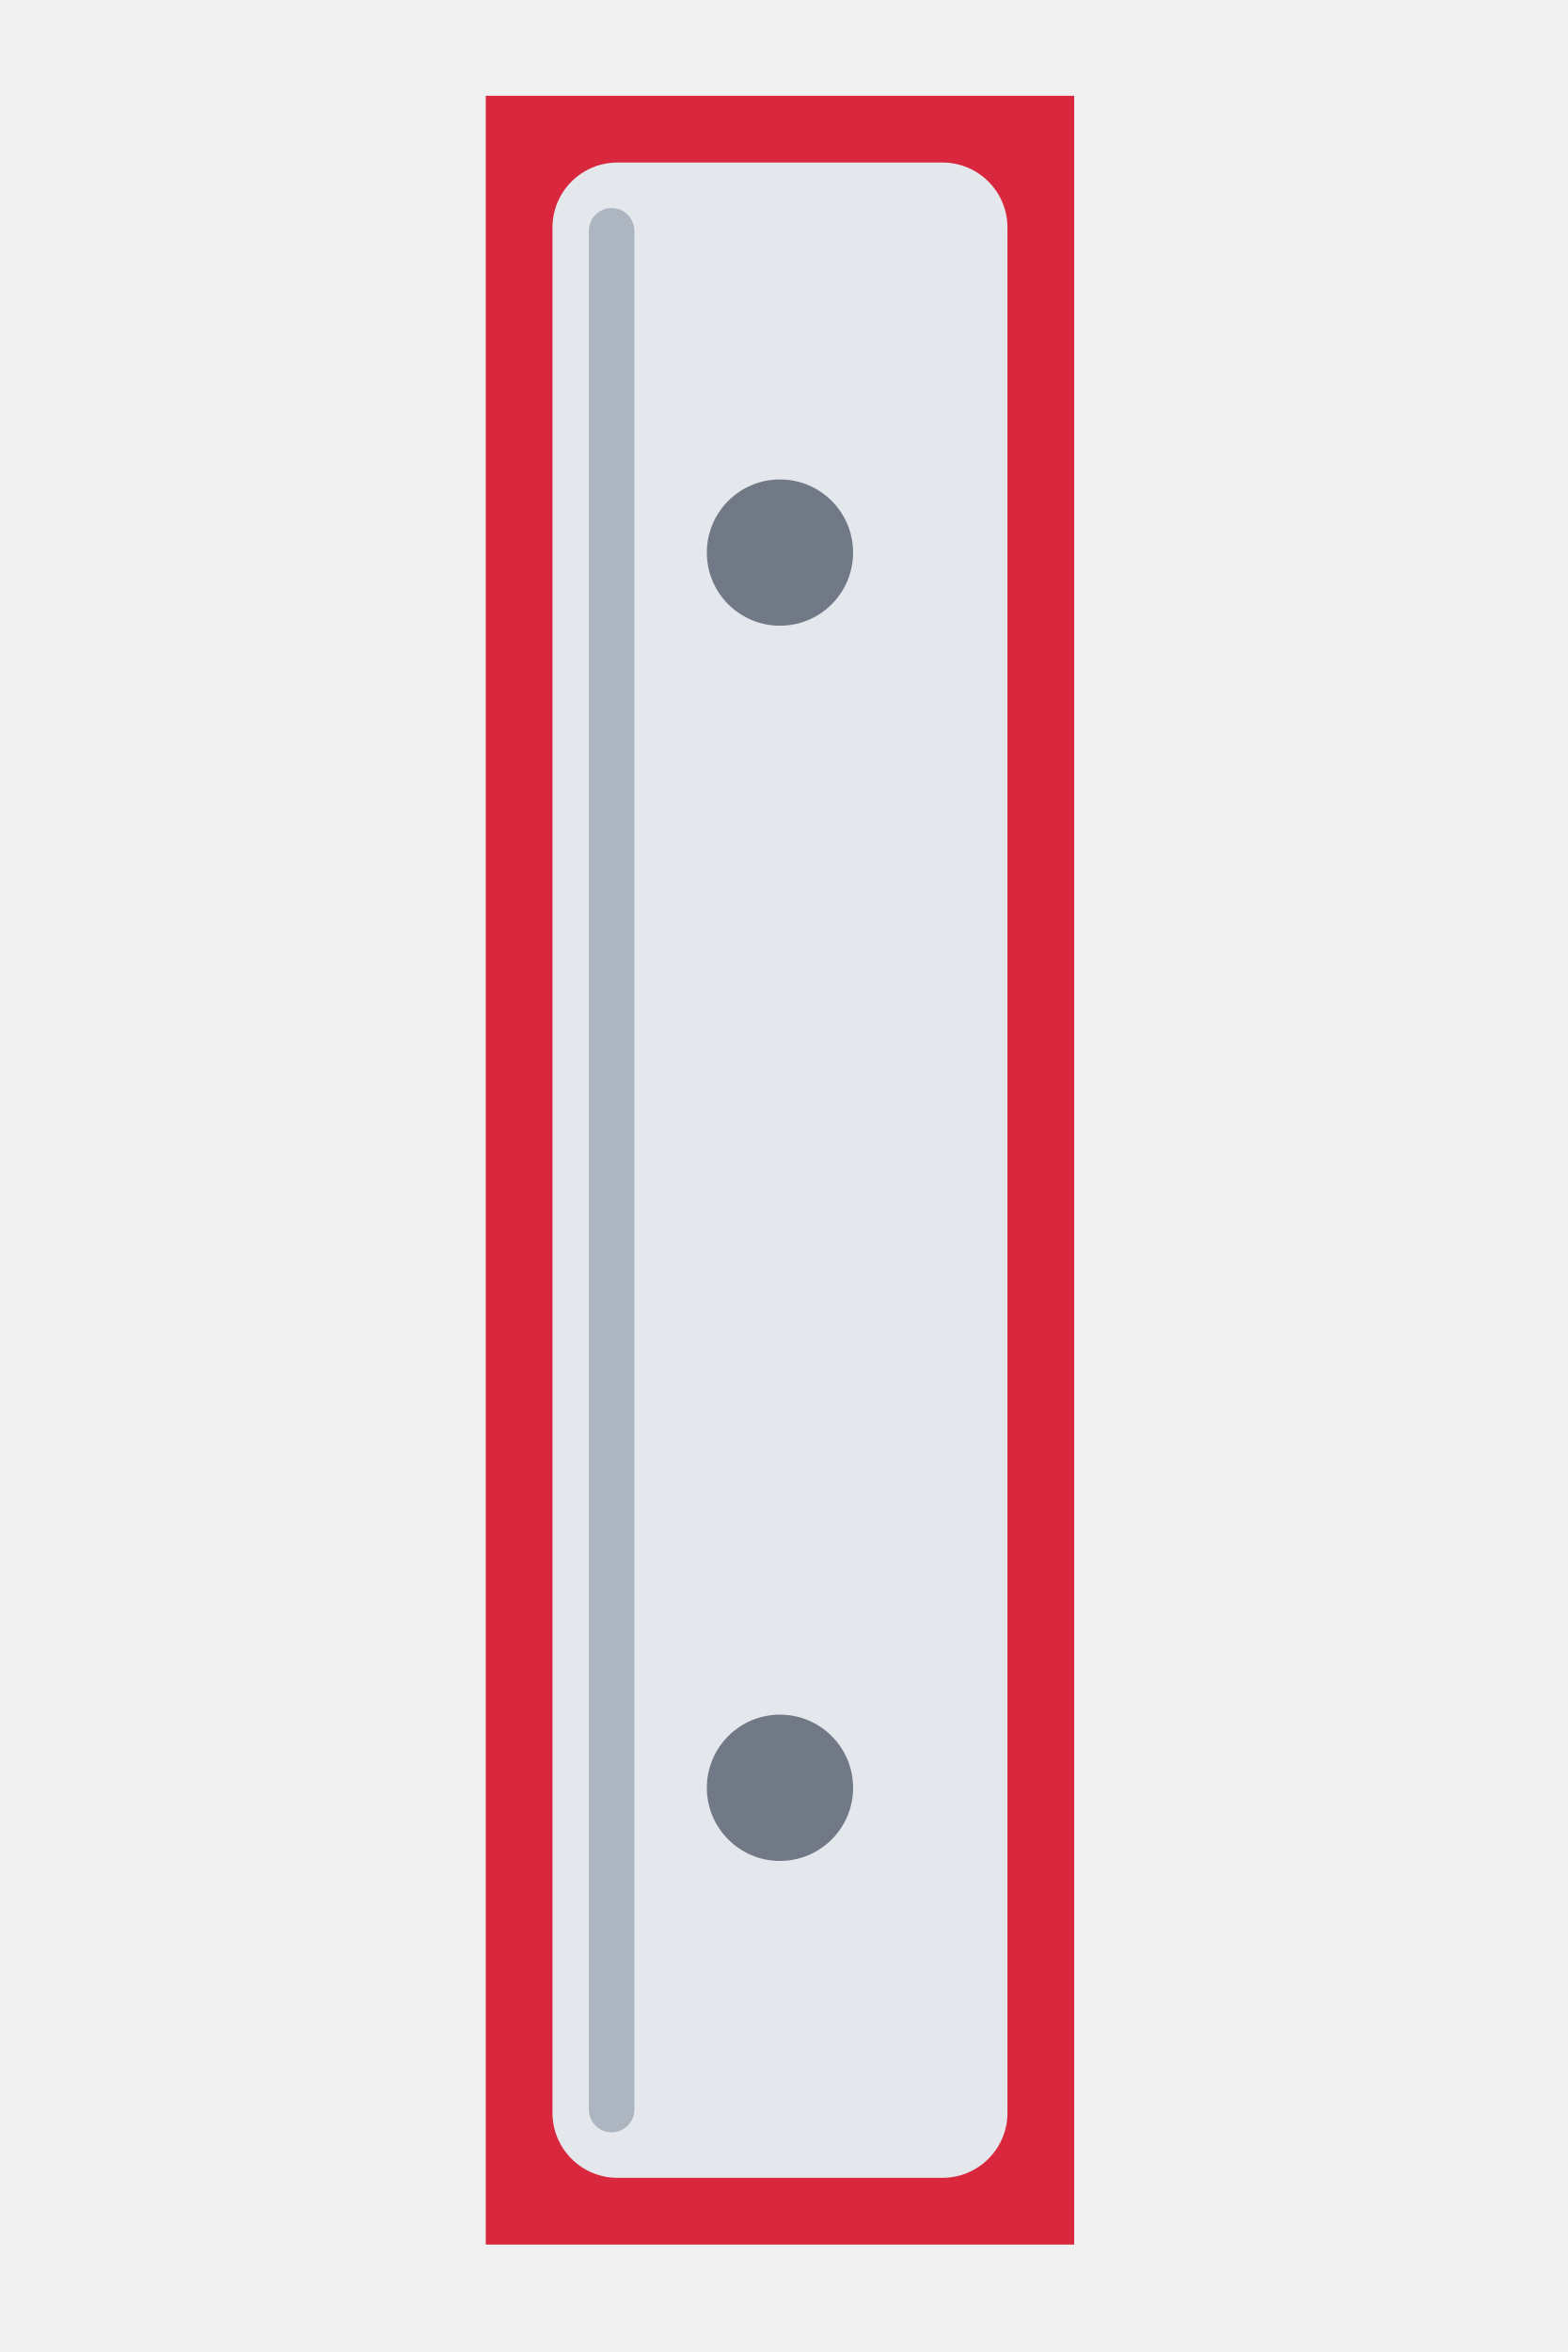
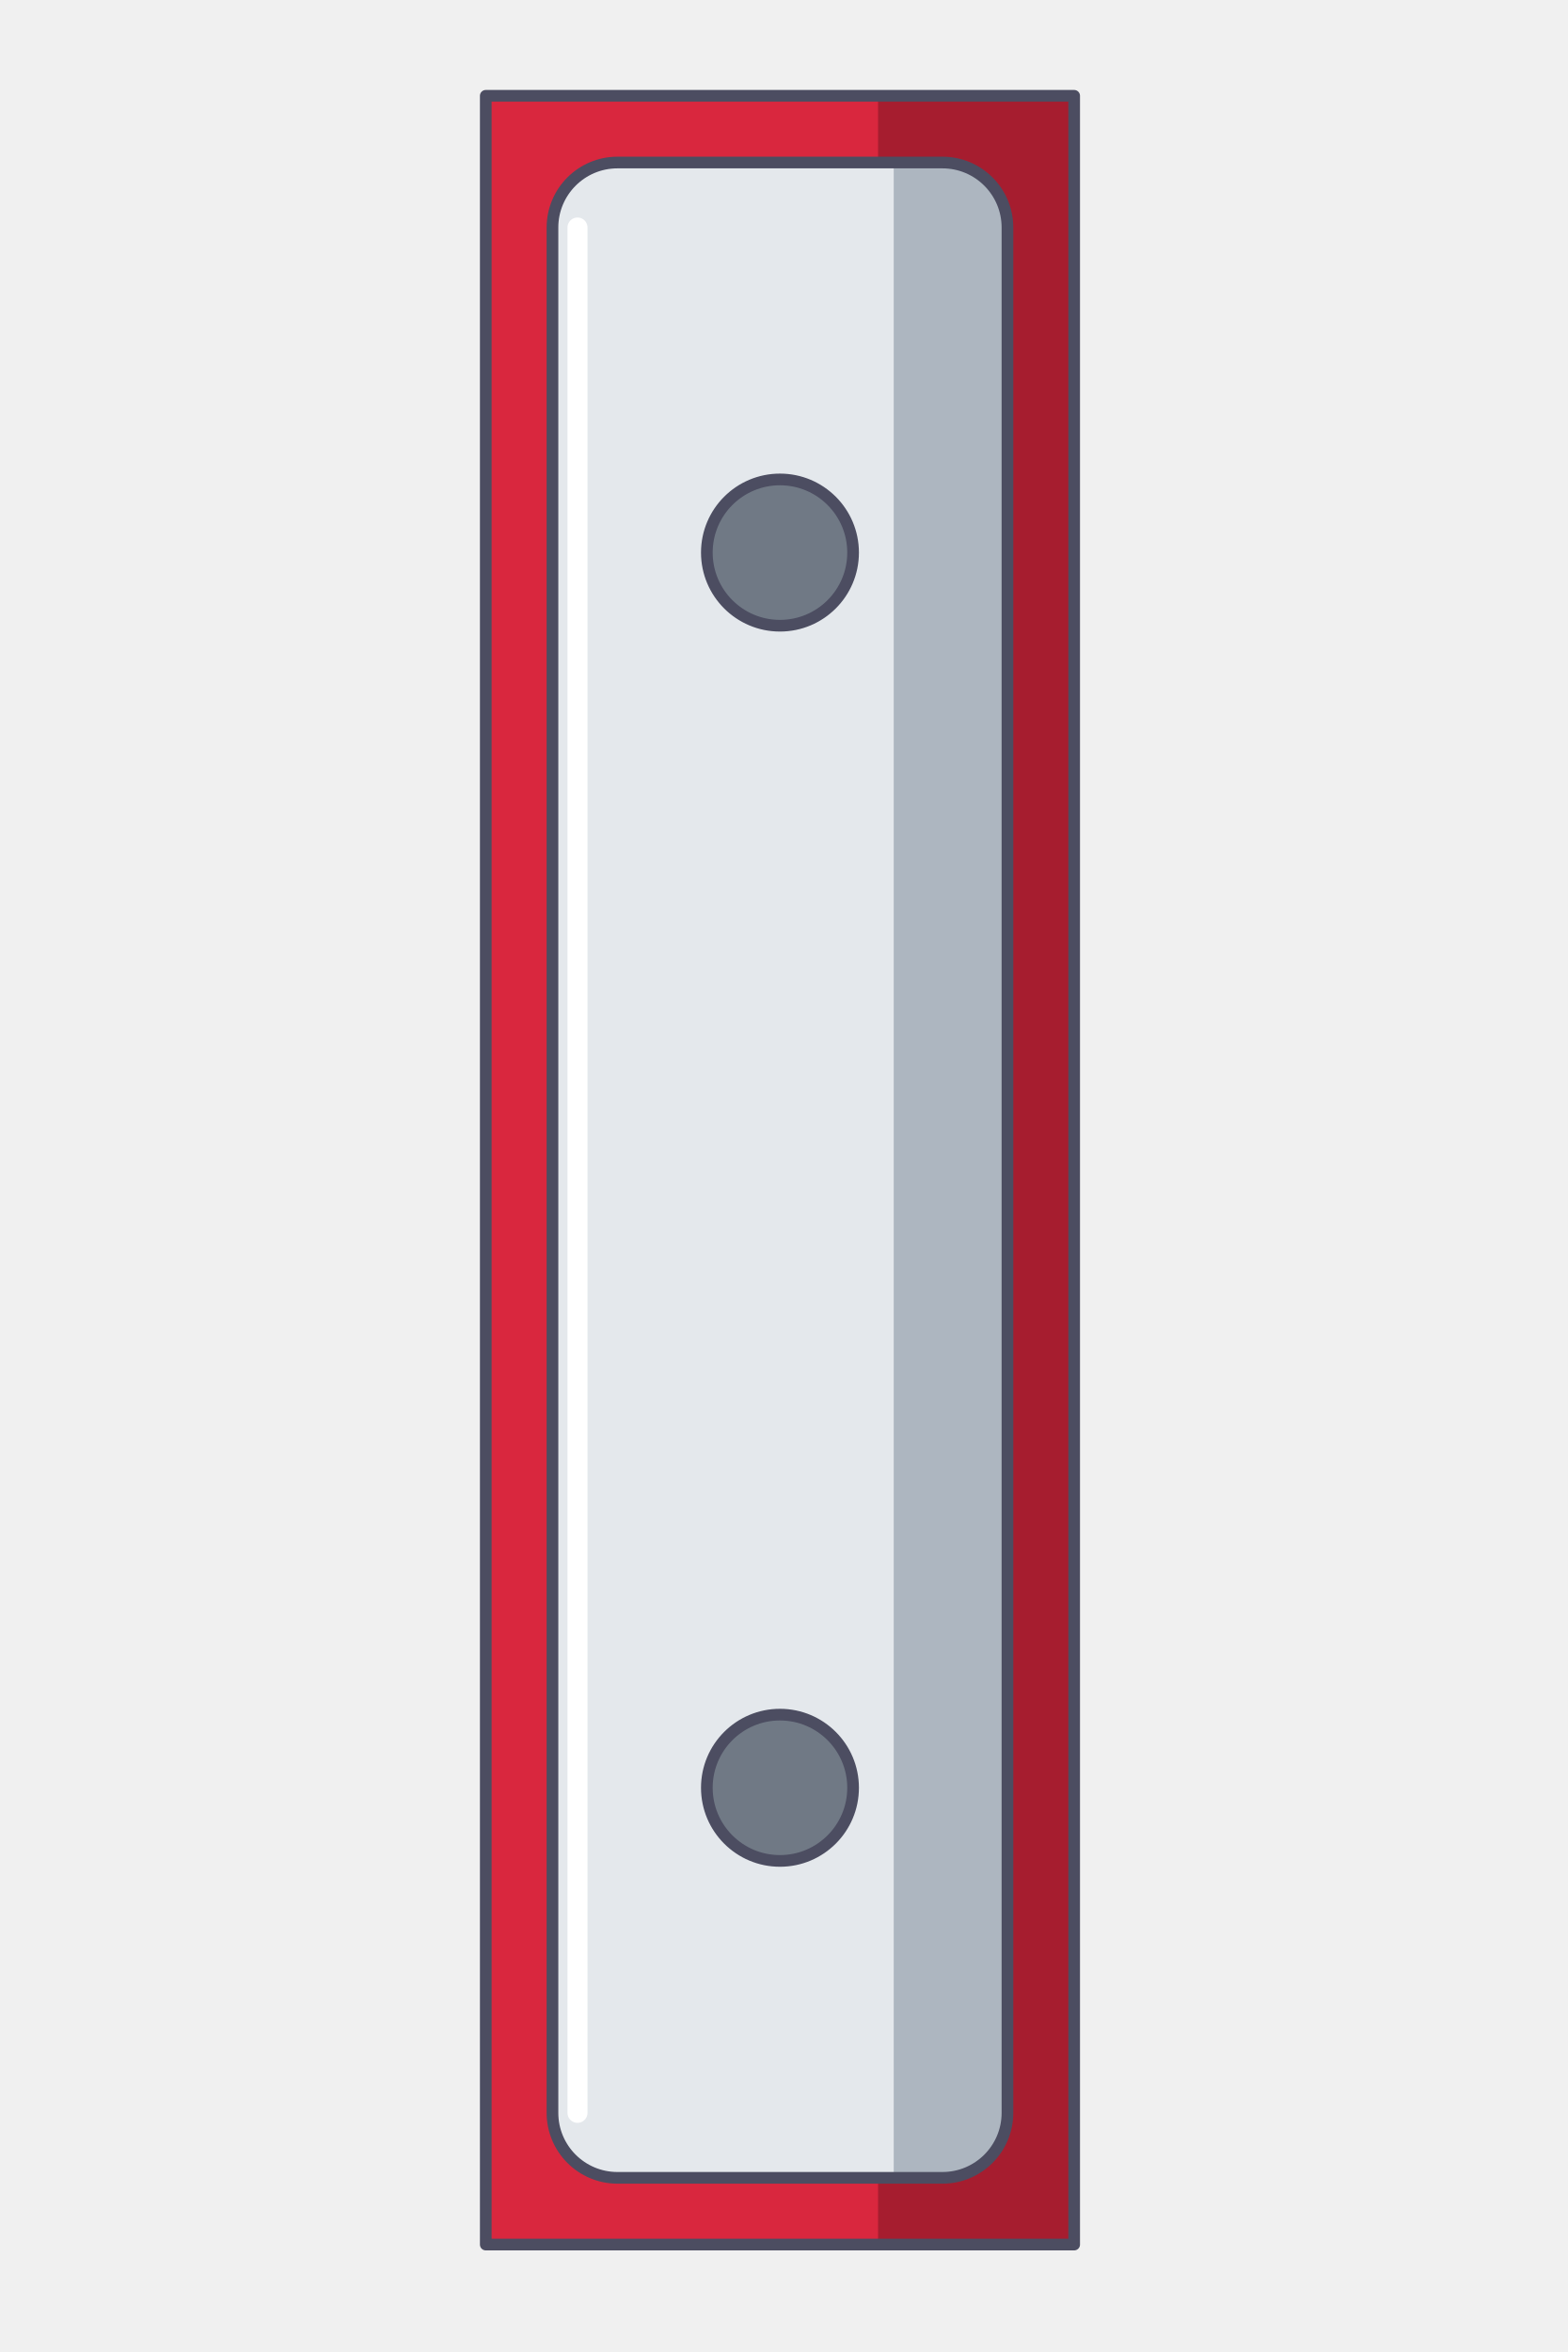
<svg xmlns="http://www.w3.org/2000/svg" width="94" height="141" viewBox="0 0 94 141" fill="none">
-   <rect x="29.127" y="5.743" width="35.281" height="128.816" fill="#D9273E" />
-   <path d="M56.511 9.743H37.024C34.872 9.743 33.127 11.488 33.127 13.64V126.662C33.127 128.814 34.872 130.559 37.024 130.559H56.511C58.663 130.559 60.408 128.814 60.408 126.662V13.64C60.408 11.488 58.663 9.743 56.511 9.743Z" fill="#E4E8EC" />
-   <rect x="35.309" y="12.471" width="2.728" height="115.36" rx="1.364" fill="#ADB6C0" />
-   <path d="M46.767 37.511C49.189 37.511 51.152 35.548 51.152 33.127C51.152 30.706 49.189 28.742 46.767 28.742C44.346 28.742 42.383 30.706 42.383 33.127C42.383 35.548 44.346 37.511 46.767 37.511Z" fill="#707985" />
-   <path d="M46.767 111.56C49.189 111.56 51.152 109.597 51.152 107.175C51.152 104.754 49.189 102.791 46.767 102.791C44.346 102.791 42.383 104.754 42.383 107.175C42.383 109.597 44.346 111.56 46.767 111.56Z" fill="#707985" />
+   <defs>
+     <clipPath id="xylophone-2-clip-frame">
+       <rect x="29.127" y="5.743" width="35.281" height="128.816" />
+     </clipPath>
+     <clipPath id="xylophone-2-clip-bar">
+       <path d="M56.511 9.743H37.024C34.872 9.743 33.127 11.488 33.127 13.64V126.662C33.127 128.814 34.872 130.559 37.024 130.559H56.511C58.663 130.559 60.408 128.814 60.408 126.662V13.64C60.408 11.488 58.663 9.743 56.511 9.743Z" />
+     </clipPath>
+   </defs>
+   <g data-part="frame">
+     <g data-layer="fill">
+       <rect x="29.127" y="5.743" width="35.281" height="128.816" fill="#D9273E" />
+     </g>
+     <g data-layer="shade">
+       <rect clip-path="url(#xylophone-2-clip-frame)" x="52.648" y="4.5" width="14" height="132" fill="#A61D2F" />
+     </g>
+     <g data-layer="line" stroke="#4C4D61" stroke-width="0.7" stroke-linejoin="round" stroke-linecap="round">
+       <rect x="29.127" y="5.743" width="35.281" height="128.816" />
+     </g>
+   </g>
+   <g data-part="bar">
+     <g data-layer="fill">
+       <path d="M56.511 9.743H37.024C34.872 9.743 33.127 11.488 33.127 13.64V126.662C33.127 128.814 34.872 130.559 37.024 130.559H56.511C58.663 130.559 60.408 128.814 60.408 126.662V13.64C60.408 11.488 58.663 9.743 56.511 9.743Z" fill="#E4E8EC" />
+     </g>
+     <g data-layer="shade">
+       <rect clip-path="url(#xylophone-2-clip-bar)" x="53.588" y="8.5" width="9" height="123.5" fill="#ADB6C0" />
+     </g>
+     <g data-layer="highlight">
+       <path clip-path="url(#xylophone-2-clip-bar)" d="M34.627 13.64V126.662" stroke="#FFFFFF" stroke-width="1.2" stroke-linecap="round" />
+     </g>
+     <g data-layer="line" stroke="#4C4D61" stroke-width="0.7" stroke-linejoin="round" stroke-linecap="round">
+       <path d="M56.511 9.743H37.024C34.872 9.743 33.127 11.488 33.127 13.64V126.662C33.127 128.814 34.872 130.559 37.024 130.559H56.511C58.663 130.559 60.408 128.814 60.408 126.662V13.64C60.408 11.488 58.663 9.743 56.511 9.743Z" />
+     </g>
+   </g>
+   <g data-part="pin">
+     <g data-layer="fill">
+       <path d="M46.767 37.511C49.189 37.511 51.152 35.548 51.152 33.127C51.152 30.706 49.189 28.742 46.767 28.742C44.346 28.742 42.383 30.706 42.383 33.127C42.383 35.548 44.346 37.511 46.767 37.511Z" fill="#707985" />
+     </g>
+     <g data-layer="line" stroke="#4C4D61" stroke-width="0.7" stroke-linejoin="round" stroke-linecap="round">
+       <path d="M46.767 37.511C49.189 37.511 51.152 35.548 51.152 33.127C51.152 30.706 49.189 28.742 46.767 28.742C44.346 28.742 42.383 30.706 42.383 33.127C42.383 35.548 44.346 37.511 46.767 37.511Z" />
+     </g>
+   </g>
+   <g data-part="pin">
+     <g data-layer="fill">
+       <path d="M46.767 111.56C49.189 111.56 51.152 109.597 51.152 107.175C51.152 104.754 49.189 102.791 46.767 102.791C44.346 102.791 42.383 104.754 42.383 107.175C42.383 109.597 44.346 111.56 46.767 111.56Z" fill="#707985" />
+     </g>
+     <g data-layer="line" stroke="#4C4D61" stroke-width="0.7" stroke-linejoin="round" stroke-linecap="round">
+       <path d="M46.767 111.56C49.189 111.56 51.152 109.597 51.152 107.175C51.152 104.754 49.189 102.791 46.767 102.791C44.346 102.791 42.383 104.754 42.383 107.175C42.383 109.597 44.346 111.56 46.767 111.56Z" />
+     </g>
+   </g>
</svg>
